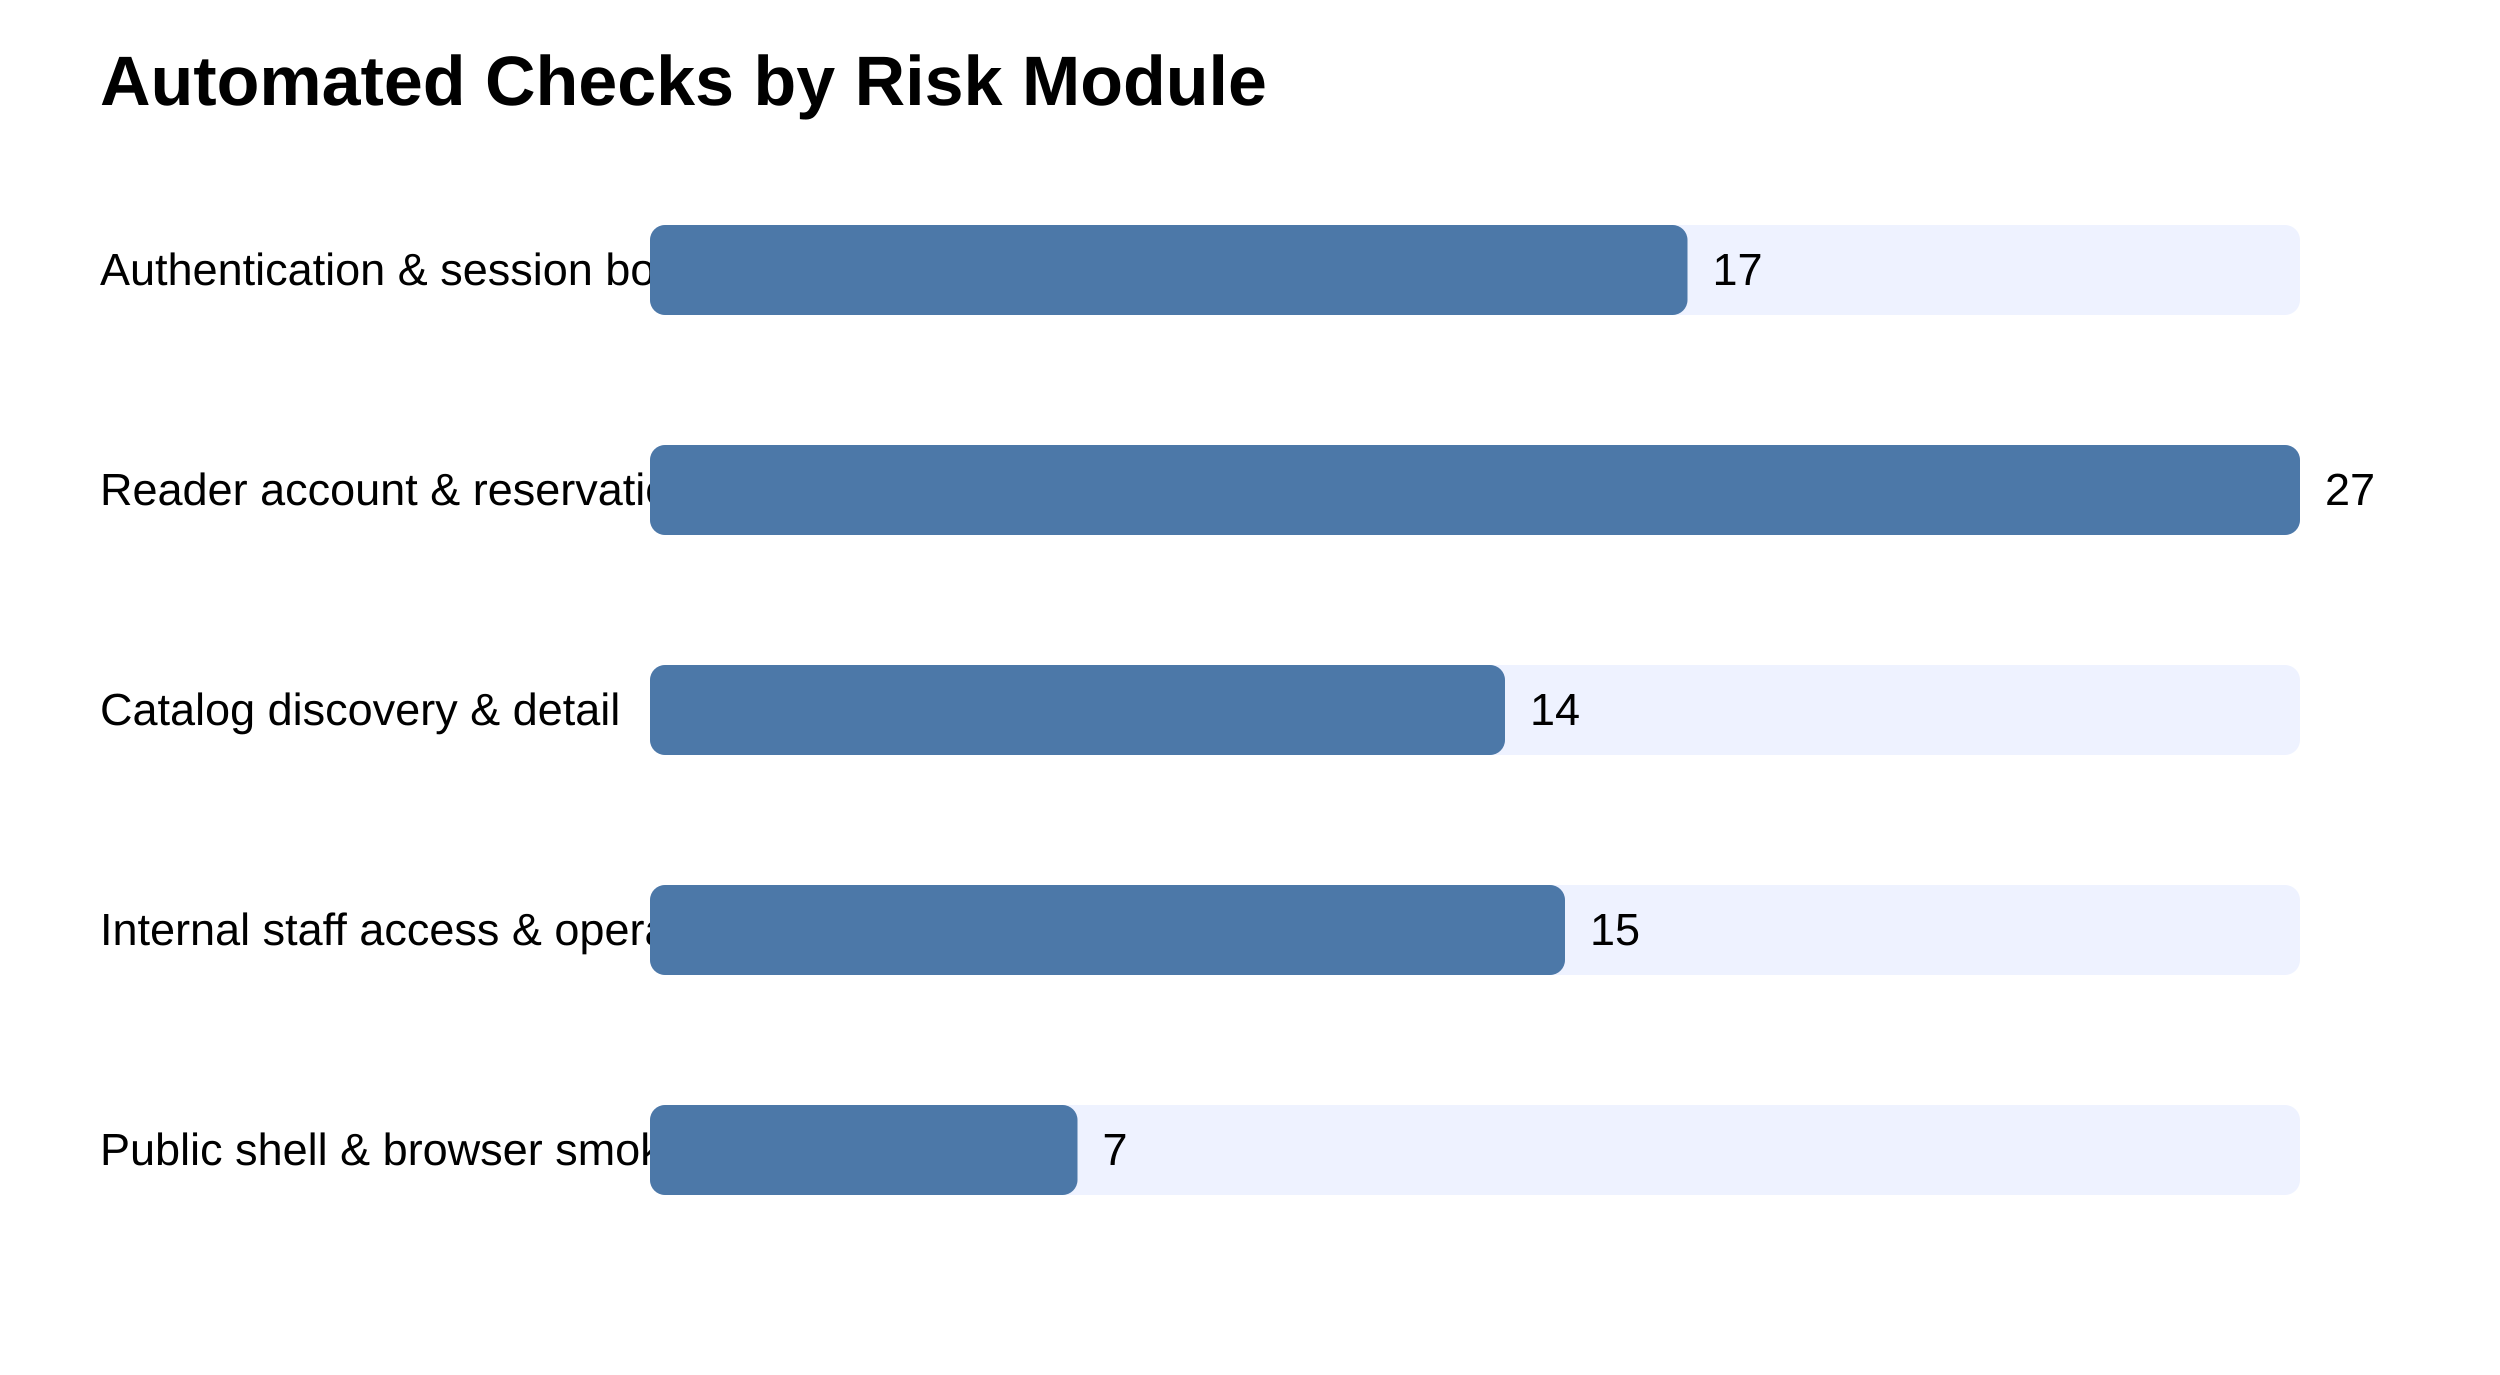
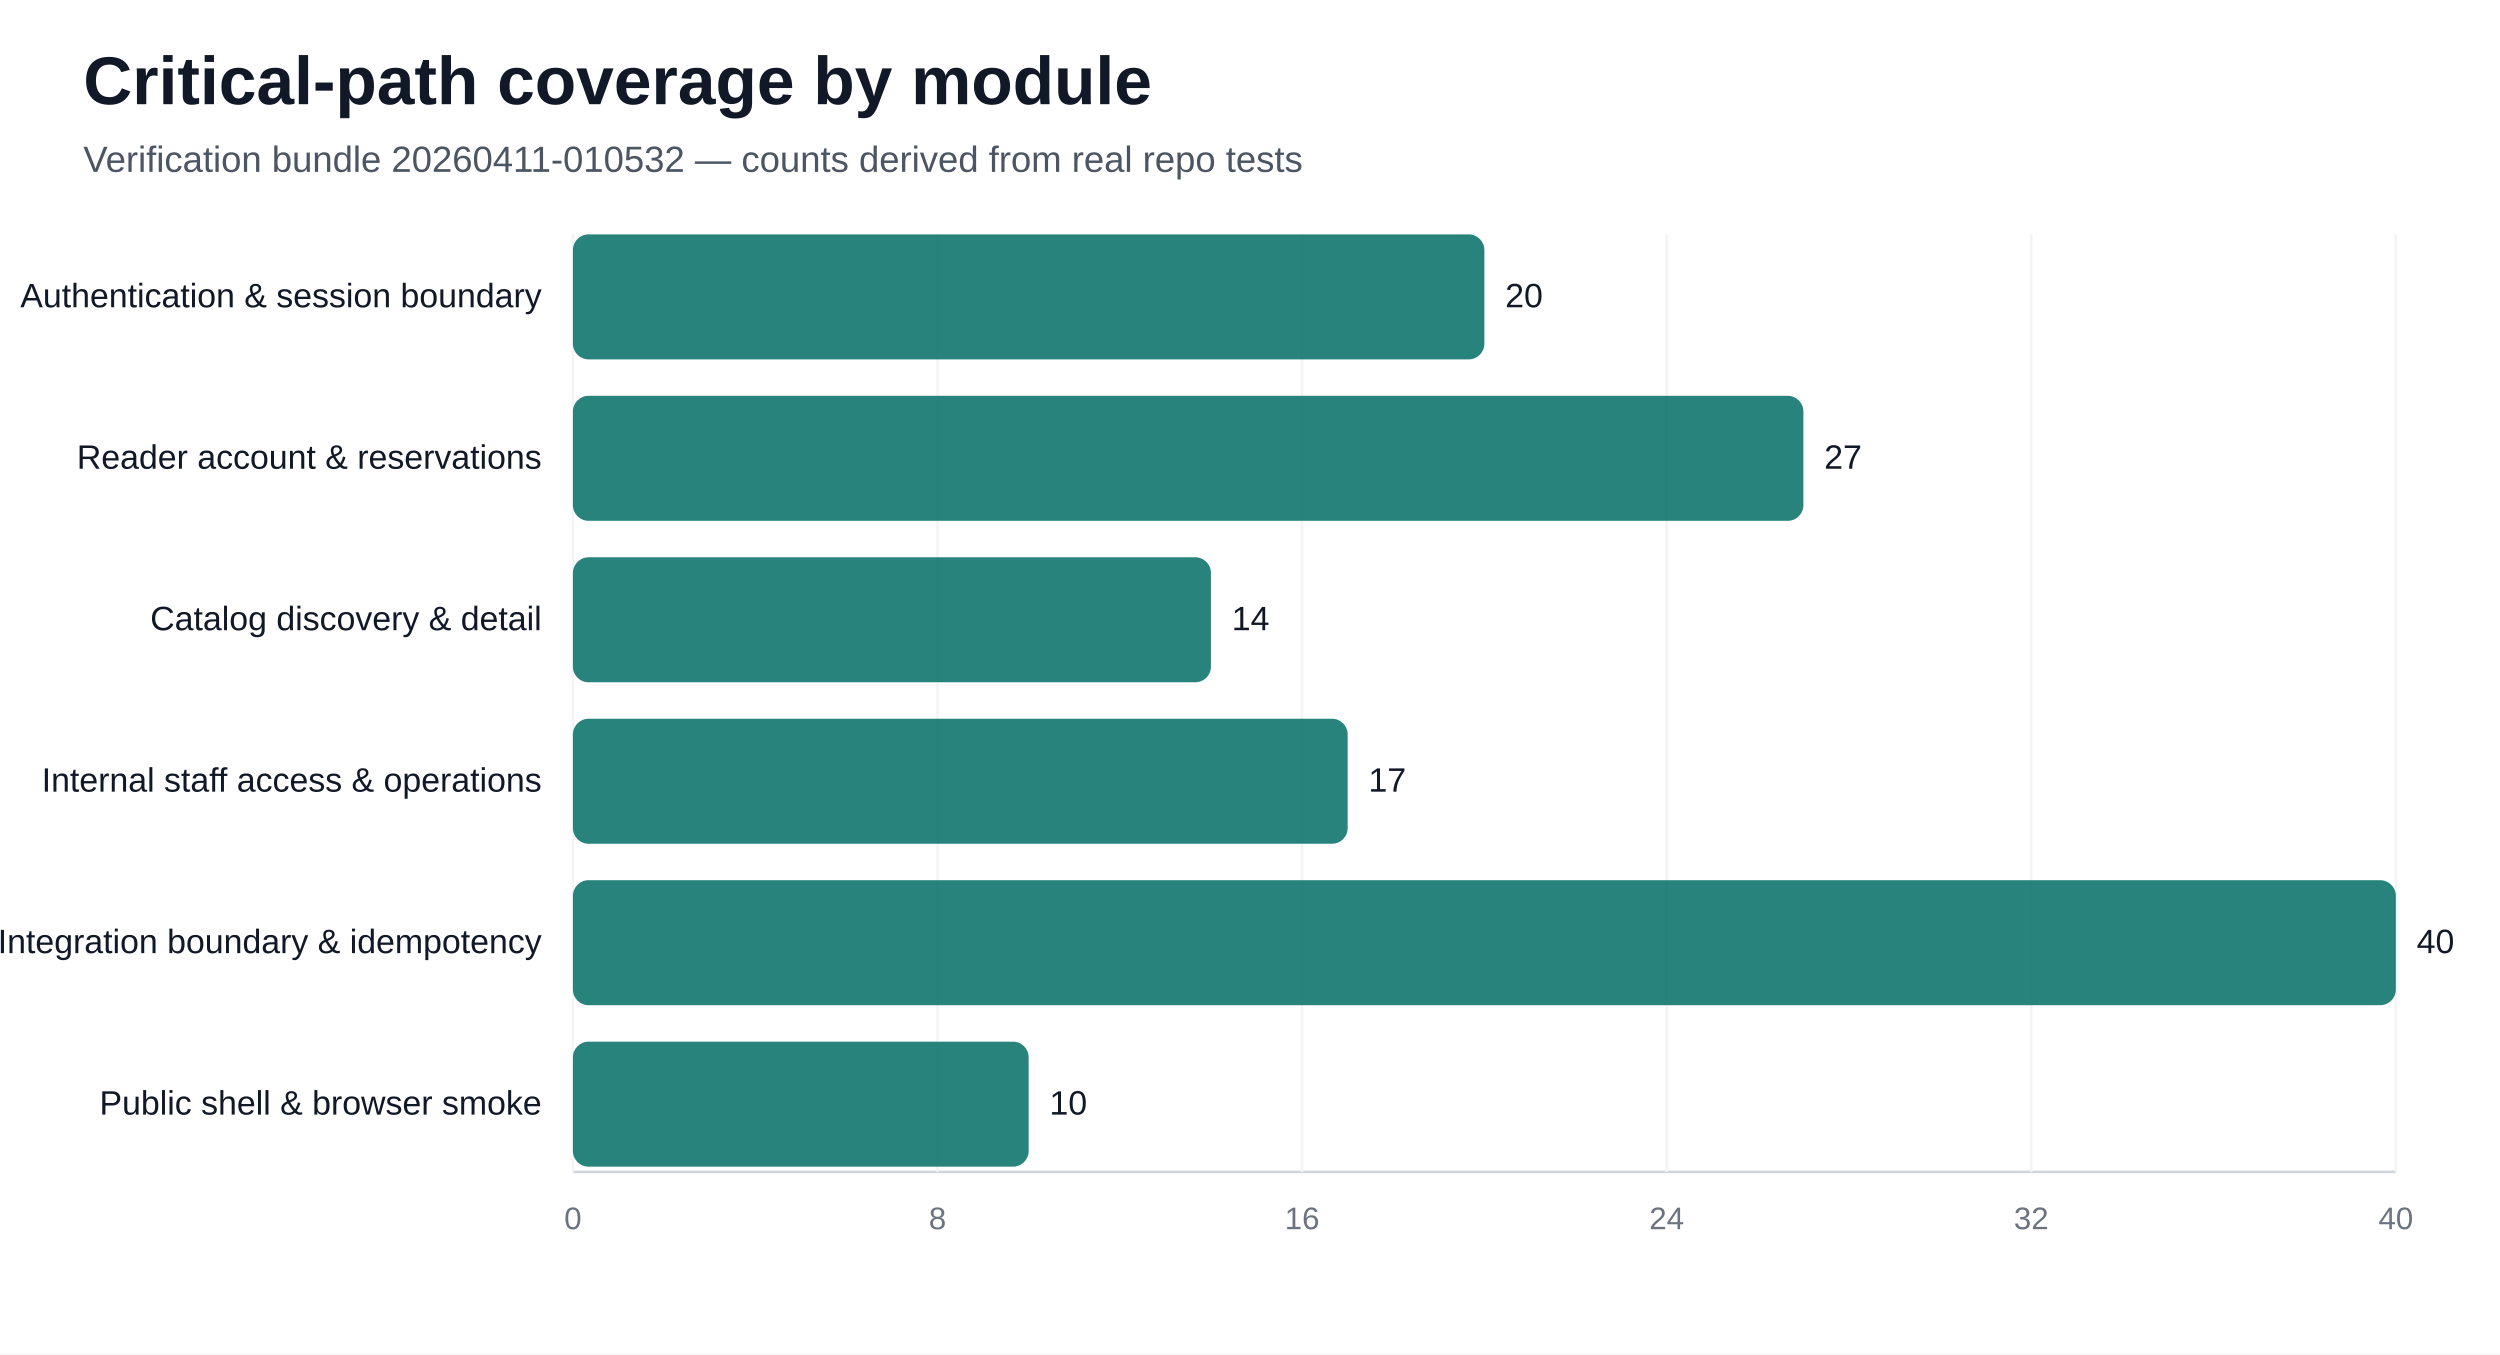
- <svg xmlns="http://www.w3.org/2000/svg" width="1000" height="550" viewBox="0 0 1000 550">
+ <svg xmlns="http://www.w3.org/2000/svg" width="960" height="520" viewBox="0 0 960 520">
  <rect width="100%" height="100%" fill="#ffffff" />
-   <text x="40" y="42" font-size="28" font-family="Arial, sans-serif" font-weight="bold">Automated Checks by Risk Module</text>
-   <text x="40" y="114" font-size="18" font-family="Arial, sans-serif">Authentication &amp; session boundary</text>
-   <rect x="260" y="90" width="660" height="36" fill="#eef2ff" rx="6" />
-   <rect x="260" y="90" width="415" height="36" fill="#4C78A8" rx="6" />
-   <text x="685" y="114" font-size="18" font-family="Arial, sans-serif">17</text>
-   <text x="40" y="202" font-size="18" font-family="Arial, sans-serif">Reader account &amp; reservations</text>
-   <rect x="260" y="178" width="660" height="36" fill="#eef2ff" rx="6" />
-   <rect x="260" y="178" width="660" height="36" fill="#4C78A8" rx="6" />
-   <text x="930" y="202" font-size="18" font-family="Arial, sans-serif">27</text>
-   <text x="40" y="290" font-size="18" font-family="Arial, sans-serif">Catalog discovery &amp; detail</text>
-   <rect x="260" y="266" width="660" height="36" fill="#eef2ff" rx="6" />
-   <rect x="260" y="266" width="342" height="36" fill="#4C78A8" rx="6" />
-   <text x="612" y="290" font-size="18" font-family="Arial, sans-serif">14</text>
-   <text x="40" y="378" font-size="18" font-family="Arial, sans-serif">Internal staff access &amp; operations</text>
-   <rect x="260" y="354" width="660" height="36" fill="#eef2ff" rx="6" />
-   <rect x="260" y="354" width="366" height="36" fill="#4C78A8" rx="6" />
-   <text x="636" y="378" font-size="18" font-family="Arial, sans-serif">15</text>
-   <text x="40" y="466" font-size="18" font-family="Arial, sans-serif">Public shell &amp; browser smoke</text>
-   <rect x="260" y="442" width="660" height="36" fill="#eef2ff" rx="6" />
-   <rect x="260" y="442" width="171" height="36" fill="#4C78A8" rx="6" />
-   <text x="441" y="466" font-size="18" font-family="Arial, sans-serif">7</text>
+   <text x="32" y="40" font-family="Arial, Helvetica, sans-serif" font-size="26" font-weight="700" fill="#111827">Critical-path coverage by module</text>
+   <text x="32" y="66" font-family="Arial, Helvetica, sans-serif" font-size="14" fill="#4b5563">Verification bundle 20260411-010532 — counts derived from real repo tests</text>
+   <line x1="220" y1="450" x2="920" y2="450" stroke="#d1d5db" stroke-width="1" />
+   <line x1="220.0" y1="90" x2="220.0" y2="450" stroke="#f3f4f6" stroke-width="1" />
+   <text x="220.0" y="472" text-anchor="middle" font-family="Arial, Helvetica, sans-serif" font-size="12" fill="#6b7280">0</text>
+   <line x1="360.0" y1="90" x2="360.0" y2="450" stroke="#f3f4f6" stroke-width="1" />
+   <text x="360.0" y="472" text-anchor="middle" font-family="Arial, Helvetica, sans-serif" font-size="12" fill="#6b7280">8</text>
+   <line x1="500.0" y1="90" x2="500.0" y2="450" stroke="#f3f4f6" stroke-width="1" />
+   <text x="500.0" y="472" text-anchor="middle" font-family="Arial, Helvetica, sans-serif" font-size="12" fill="#6b7280">16</text>
+   <line x1="640.0" y1="90" x2="640.0" y2="450" stroke="#f3f4f6" stroke-width="1" />
+   <text x="640.0" y="472" text-anchor="middle" font-family="Arial, Helvetica, sans-serif" font-size="12" fill="#6b7280">24</text>
+   <line x1="780.0" y1="90" x2="780.0" y2="450" stroke="#f3f4f6" stroke-width="1" />
+   <text x="780.0" y="472" text-anchor="middle" font-family="Arial, Helvetica, sans-serif" font-size="12" fill="#6b7280">32</text>
+   <line x1="920.0" y1="90" x2="920.0" y2="450" stroke="#f3f4f6" stroke-width="1" />
+   <text x="920.0" y="472" text-anchor="middle" font-family="Arial, Helvetica, sans-serif" font-size="12" fill="#6b7280">40</text>
+   <text x="208" y="118.0" text-anchor="end" font-family="Arial, Helvetica, sans-serif" font-size="13" fill="#111827">Authentication &amp; session boundary</text>
+   <rect x="220" y="90" width="350.0" height="48" rx="6" fill="#0f766e" opacity="0.9" />
+   <text x="578.0" y="118.0" font-family="Arial, Helvetica, sans-serif" font-size="13" fill="#111827">20</text>
+   <text x="208" y="180.0" text-anchor="end" font-family="Arial, Helvetica, sans-serif" font-size="13" fill="#111827">Reader account &amp; reservations</text>
+   <rect x="220" y="152" width="472.5" height="48" rx="6" fill="#0f766e" opacity="0.9" />
+   <text x="700.5" y="180.0" font-family="Arial, Helvetica, sans-serif" font-size="13" fill="#111827">27</text>
+   <text x="208" y="242.0" text-anchor="end" font-family="Arial, Helvetica, sans-serif" font-size="13" fill="#111827">Catalog discovery &amp; detail</text>
+   <rect x="220" y="214" width="245.0" height="48" rx="6" fill="#0f766e" opacity="0.9" />
+   <text x="473.0" y="242.0" font-family="Arial, Helvetica, sans-serif" font-size="13" fill="#111827">14</text>
+   <text x="208" y="304.0" text-anchor="end" font-family="Arial, Helvetica, sans-serif" font-size="13" fill="#111827">Internal staff access &amp; operations</text>
+   <rect x="220" y="276" width="297.5" height="48" rx="6" fill="#0f766e" opacity="0.9" />
+   <text x="525.5" y="304.0" font-family="Arial, Helvetica, sans-serif" font-size="13" fill="#111827">17</text>
+   <text x="208" y="366.0" text-anchor="end" font-family="Arial, Helvetica, sans-serif" font-size="13" fill="#111827">Integration boundary &amp; idempotency</text>
+   <rect x="220" y="338" width="700.0" height="48" rx="6" fill="#0f766e" opacity="0.9" />
+   <text x="928.0" y="366.0" font-family="Arial, Helvetica, sans-serif" font-size="13" fill="#111827">40</text>
+   <text x="208" y="428.0" text-anchor="end" font-family="Arial, Helvetica, sans-serif" font-size="13" fill="#111827">Public shell &amp; browser smoke</text>
+   <rect x="220" y="400" width="175.0" height="48" rx="6" fill="#0f766e" opacity="0.9" />
+   <text x="403.0" y="428.0" font-family="Arial, Helvetica, sans-serif" font-size="13" fill="#111827">10</text>
</svg>
